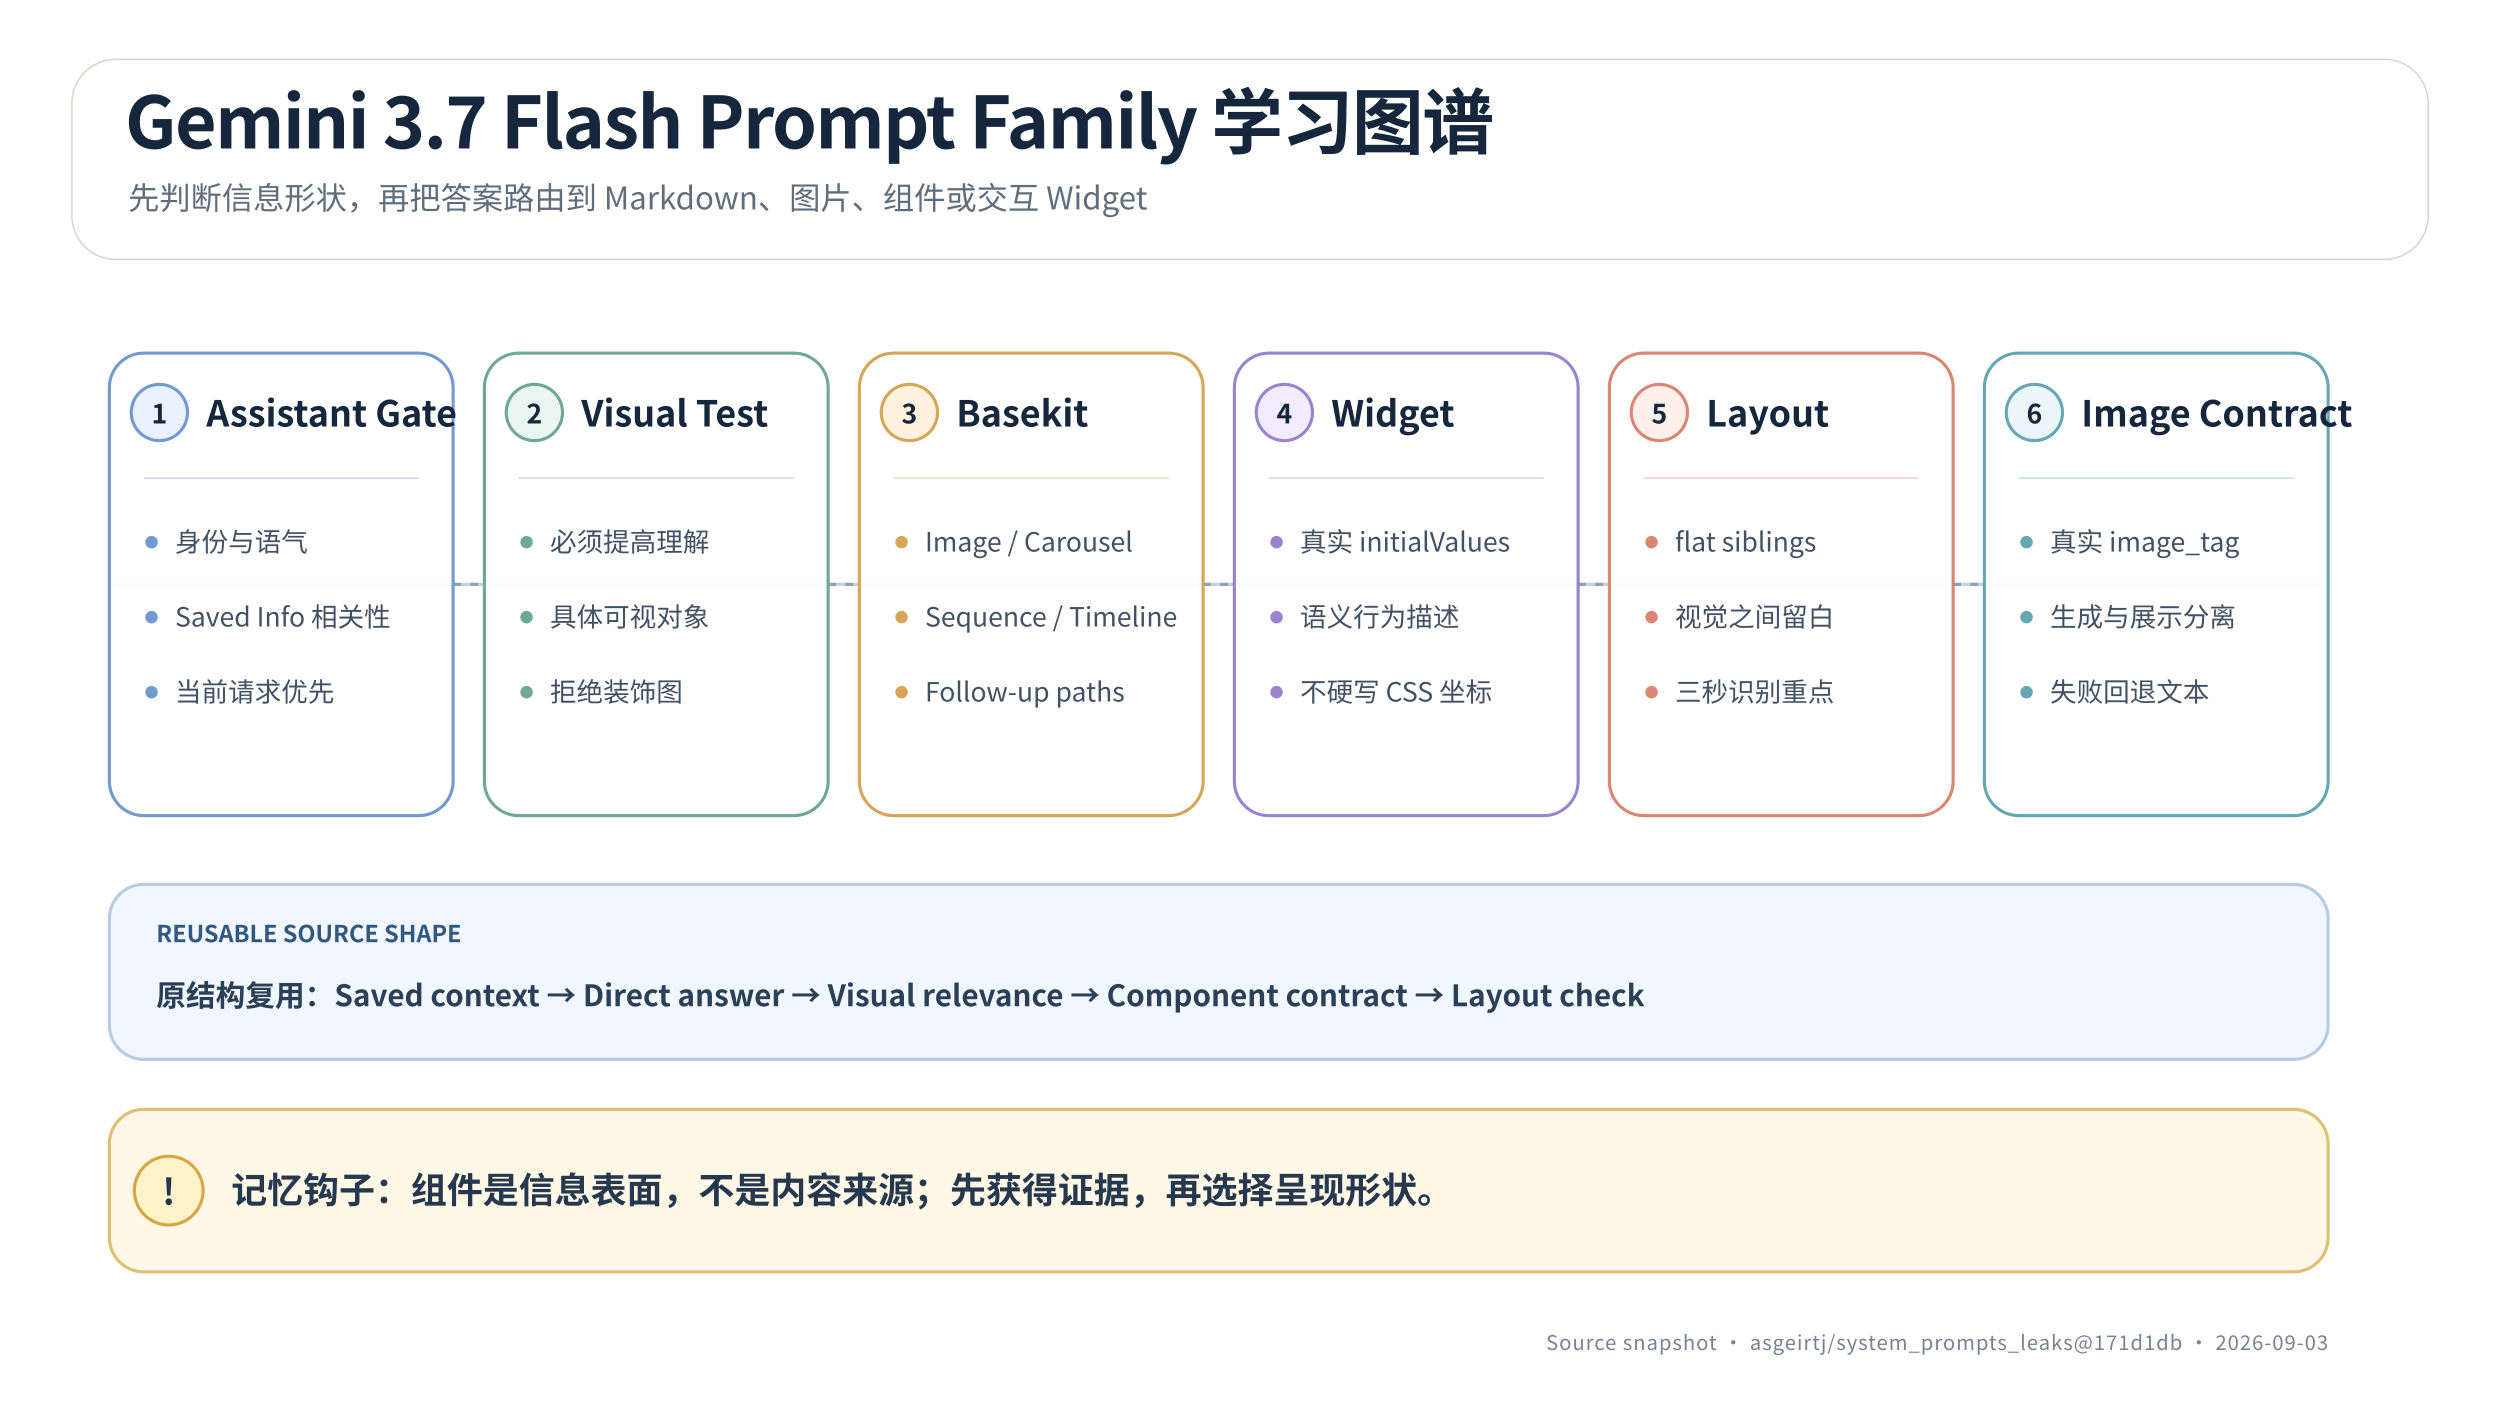
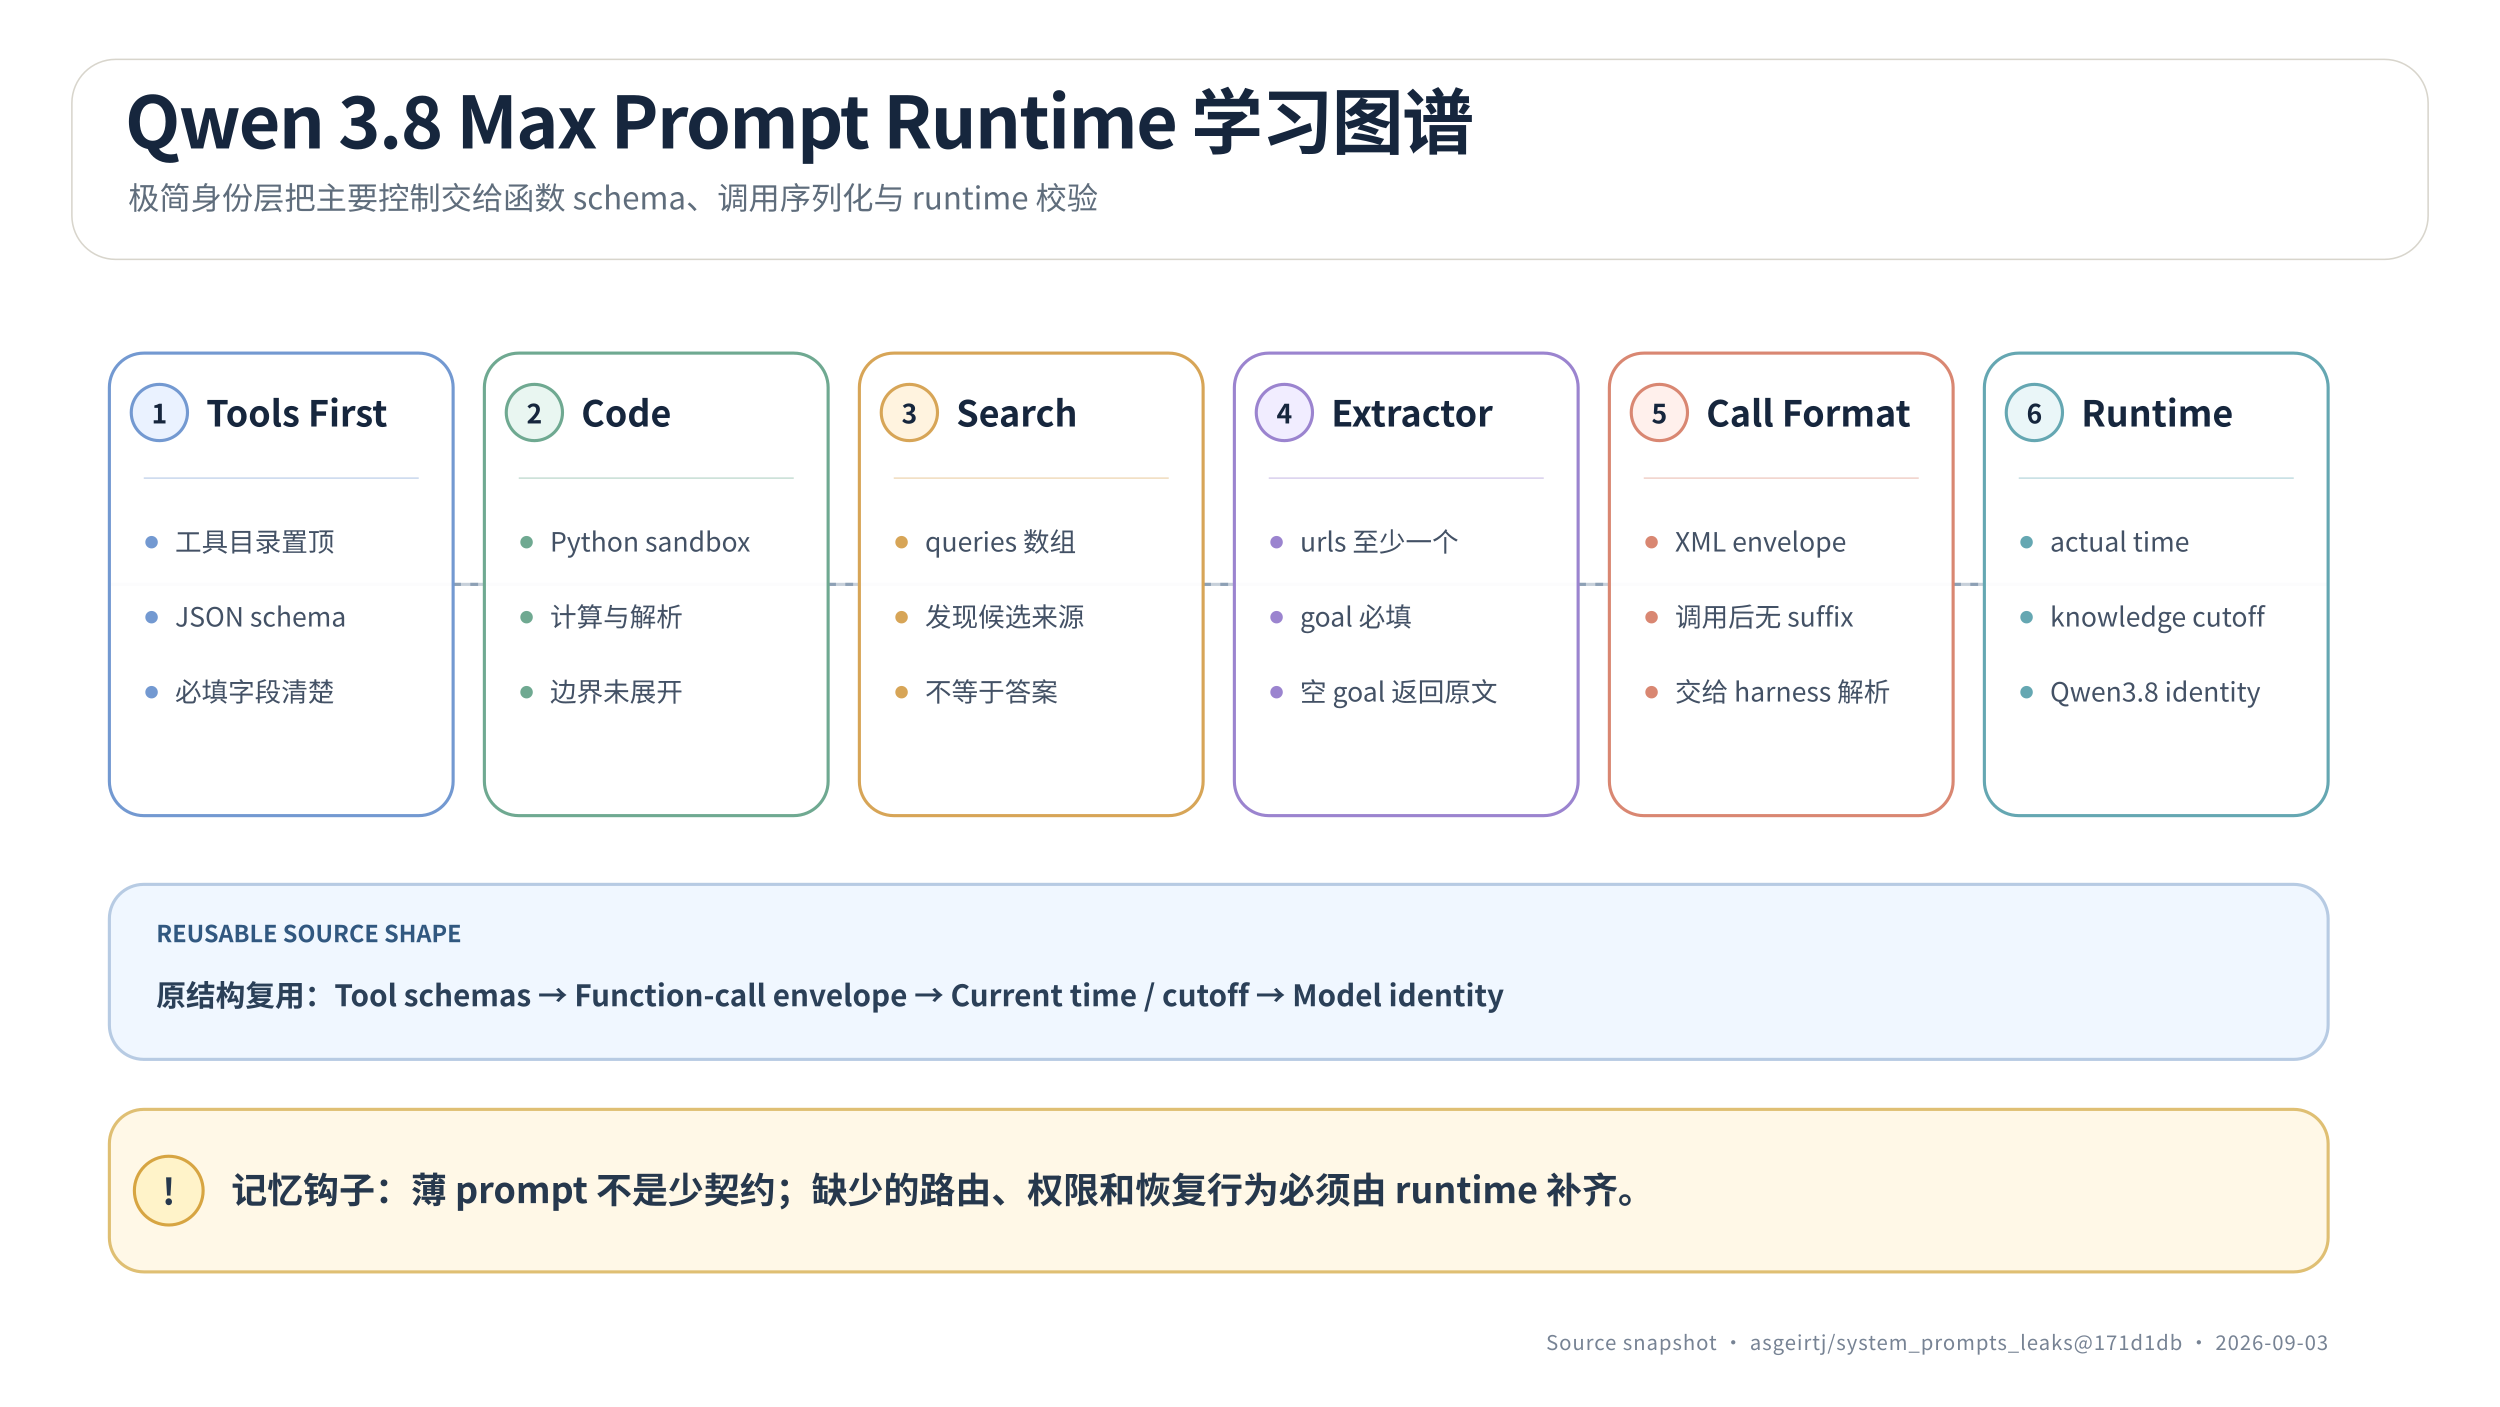
<svg xmlns="http://www.w3.org/2000/svg" width="1600" height="900" viewBox="0 0 1600 900">
  <style>
        text { font-family: "PingFang SC", "Hiragino Sans GB", "Noto Sans CJK SC", sans-serif; fill: #16263d; }
        .title { font-size: 46px; font-weight: 750; letter-spacing: -1px; }
        .subtitle { font-size: 20px; font-weight: 500; fill: #5f6d7c; }
        .node-title { font-size: 23px; font-weight: 700; }
        .bullet { font-size: 17px; font-weight: 520; fill: #435165; }
        .index { font-size: 17px; font-weight: 750; }
        .band-label { font-size: 15px; font-weight: 760; fill: #315880; }
        .band-copy { font-size: 19px; font-weight: 560; fill: #2b4058; }
        .hook { font-size: 23px; font-weight: 680; fill: #26384d; }
        .source { font-size: 13px; font-weight: 500; fill: #778394; letter-spacing: .6px; }
      </style>
  <rect width="1600" height="900" fill="rgba(255,255,255,0.40)" />
  <rect x="46" y="38" width="1508" height="128" rx="28" fill="rgba(255,255,255,0.88)" stroke="#d8d5cc" />
-   <text x="80" y="95" class="title" text-anchor="start">Gemini 3.7 Flash Prompt Family 学习图谱</text>
-   <text x="82" y="134" class="subtitle" text-anchor="start">先判断信息形状，再把答案路由到 Markdown、图片、组件或交互 Widget</text>
+   <text x="80" y="95" class="title" text-anchor="start">Qwen 3.8 Max Prompt Runtime 学习图谱</text>
+   <text x="82" y="134" class="subtitle" text-anchor="start">极简身份层把主要控制交给函数 schema、调用序列化与 runtime 校验</text>
  <line x1="70" y1="374" x2="1490" y2="374" stroke="#c7d0da" stroke-width="2" />
  <path d="M 290 374 L 310 374" stroke="#8da0b5" stroke-width="2" stroke-dasharray="5 6" />
  <path d="M 530 374 L 550 374" stroke="#8da0b5" stroke-width="2" stroke-dasharray="5 6" />
  <path d="M 770 374 L 790 374" stroke="#8da0b5" stroke-width="2" stroke-dasharray="5 6" />
  <path d="M 1010 374 L 1030 374" stroke="#8da0b5" stroke-width="2" stroke-dasharray="5 6" />
  <path d="M 1250 374 L 1270 374" stroke="#8da0b5" stroke-width="2" stroke-dasharray="5 6" />
  <g>
    <rect x="70" y="226" width="220" height="296" rx="22" fill="rgba(255,255,255,0.94)" stroke="#7399d1" stroke-width="2" />
    <circle cx="102" cy="264" r="18" fill="#eaf2ff" stroke="#7399d1" stroke-width="2" />
    <text x="102" y="271" class="index" text-anchor="middle">1</text>
-     <text x="132" y="273" class="node-title" text-anchor="start">Assistant Gate</text>
+     <text x="132" y="273" class="node-title" text-anchor="start">Tools First</text>
    <line x1="92" y1="306" x2="268" y2="306" stroke="#7399d1" opacity="0.38" />
    <circle cx="97" cy="347" r="4" fill="#7399d1" />
-     <text x="112" y="353" class="bullet" text-anchor="start">身份与语气</text>
+     <text x="112" y="353" class="bullet" text-anchor="start">工具目录置顶</text>
    <circle cx="97" cy="395" r="4" fill="#7399d1" />
-     <text x="112" y="401" class="bullet" text-anchor="start">Saved Info 相关性</text>
+     <text x="112" y="401" class="bullet" text-anchor="start">JSON schema</text>
    <circle cx="97" cy="443" r="4" fill="#7399d1" />
-     <text x="112" y="449" class="bullet" text-anchor="start">当前请求优先</text>
+     <text x="112" y="449" class="bullet" text-anchor="start">必填字段清楚</text>
  </g>
  <g>
    <rect x="310" y="226" width="220" height="296" rx="22" fill="rgba(255,255,255,0.94)" stroke="#6fa991" stroke-width="2" />
    <circle cx="342" cy="264" r="18" fill="#e9f6f1" stroke="#6fa991" stroke-width="2" />
    <text x="342" y="271" class="index" text-anchor="middle">2</text>
-     <text x="372" y="273" class="node-title" text-anchor="start">Visual Test</text>
+     <text x="372" y="273" class="node-title" text-anchor="start">Code</text>
    <line x1="332" y1="306" x2="508" y2="306" stroke="#6fa991" opacity="0.38" />
    <circle cx="337" cy="347" r="4" fill="#6fa991" />
-     <text x="352" y="353" class="bullet" text-anchor="start">必须提高理解</text>
+     <text x="352" y="353" class="bullet" text-anchor="start">Python sandbox</text>
    <circle cx="337" cy="395" r="4" fill="#6fa991" />
-     <text x="352" y="401" class="bullet" text-anchor="start">具体可视对象</text>
+     <text x="352" y="401" class="bullet" text-anchor="start">计算与解析</text>
    <circle cx="337" cy="443" r="4" fill="#6fa991" />
-     <text x="352" y="449" class="bullet" text-anchor="start">拒绝装饰图</text>
+     <text x="352" y="449" class="bullet" text-anchor="start">边界未展开</text>
  </g>
  <g>
    <rect x="550" y="226" width="220" height="296" rx="22" fill="rgba(255,255,255,0.94)" stroke="#d7a557" stroke-width="2" />
    <circle cx="582" cy="264" r="18" fill="#fff3df" stroke="#d7a557" stroke-width="2" />
    <text x="582" y="271" class="index" text-anchor="middle">3</text>
-     <text x="612" y="273" class="node-title" text-anchor="start">Basekit</text>
+     <text x="612" y="273" class="node-title" text-anchor="start">Search</text>
    <line x1="572" y1="306" x2="748" y2="306" stroke="#d7a557" opacity="0.38" />
    <circle cx="577" cy="347" r="4" fill="#d7a557" />
-     <text x="592" y="353" class="bullet" text-anchor="start">Image / Carousel</text>
+     <text x="592" y="353" class="bullet" text-anchor="start">queries 数组</text>
    <circle cx="577" cy="395" r="4" fill="#d7a557" />
-     <text x="592" y="401" class="bullet" text-anchor="start">Sequence / Timeline</text>
+     <text x="592" y="401" class="bullet" text-anchor="start">发现候选来源</text>
    <circle cx="577" cy="443" r="4" fill="#d7a557" />
-     <text x="592" y="449" class="bullet" text-anchor="start">Follow-up paths</text>
+     <text x="592" y="449" class="bullet" text-anchor="start">不等于答案</text>
  </g>
  <g>
    <rect x="790" y="226" width="220" height="296" rx="22" fill="rgba(255,255,255,0.94)" stroke="#9b84cf" stroke-width="2" />
    <circle cx="822" cy="264" r="18" fill="#f1edff" stroke="#9b84cf" stroke-width="2" />
    <text x="822" y="271" class="index" text-anchor="middle">4</text>
-     <text x="852" y="273" class="node-title" text-anchor="start">Widget</text>
+     <text x="852" y="273" class="node-title" text-anchor="start">Extractor</text>
    <line x1="812" y1="306" x2="988" y2="306" stroke="#9b84cf" opacity="0.38" />
    <circle cx="817" cy="347" r="4" fill="#9b84cf" />
-     <text x="832" y="353" class="bullet" text-anchor="start">真实 initialValues</text>
+     <text x="832" y="353" class="bullet" text-anchor="start">urls 至少一个</text>
    <circle cx="817" cy="395" r="4" fill="#9b84cf" />
-     <text x="832" y="401" class="bullet" text-anchor="start">语义行为描述</text>
+     <text x="832" y="401" class="bullet" text-anchor="start">goal 必填</text>
    <circle cx="817" cy="443" r="4" fill="#9b84cf" />
-     <text x="832" y="449" class="bullet" text-anchor="start">不硬写 CSS 坐标</text>
+     <text x="832" y="449" class="bullet" text-anchor="start">空 goal 返回原文</text>
  </g>
  <g>
    <rect x="1030" y="226" width="220" height="296" rx="22" fill="rgba(255,255,255,0.94)" stroke="#d98772" stroke-width="2" />
    <circle cx="1062" cy="264" r="18" fill="#fff0ec" stroke="#d98772" stroke-width="2" />
    <text x="1062" y="271" class="index" text-anchor="middle">5</text>
-     <text x="1092" y="273" class="node-title" text-anchor="start">Layout</text>
+     <text x="1092" y="273" class="node-title" text-anchor="start">Call Format</text>
    <line x1="1052" y1="306" x2="1228" y2="306" stroke="#d98772" opacity="0.38" />
    <circle cx="1057" cy="347" r="4" fill="#d98772" />
-     <text x="1072" y="353" class="bullet" text-anchor="start">flat siblings</text>
+     <text x="1072" y="353" class="bullet" text-anchor="start">XML envelope</text>
    <circle cx="1057" cy="395" r="4" fill="#d98772" />
-     <text x="1072" y="401" class="bullet" text-anchor="start">视觉之间留白</text>
+     <text x="1072" y="401" class="bullet" text-anchor="start">调用后无 suffix</text>
    <circle cx="1057" cy="443" r="4" fill="#d98772" />
-     <text x="1072" y="449" class="bullet" text-anchor="start">三秒识别重点</text>
+     <text x="1072" y="449" class="bullet" text-anchor="start">交给 harness 解析</text>
  </g>
  <g>
    <rect x="1270" y="226" width="220" height="296" rx="22" fill="rgba(255,255,255,0.94)" stroke="#65a7b2" stroke-width="2" />
    <circle cx="1302" cy="264" r="18" fill="#eaf6f8" stroke="#65a7b2" stroke-width="2" />
    <text x="1302" y="271" class="index" text-anchor="middle">6</text>
-     <text x="1332" y="273" class="node-title" text-anchor="start">Image Contract</text>
+     <text x="1332" y="273" class="node-title" text-anchor="start">Runtime</text>
    <line x1="1292" y1="306" x2="1468" y2="306" stroke="#65a7b2" opacity="0.38" />
    <circle cx="1297" cy="347" r="4" fill="#65a7b2" />
-     <text x="1312" y="353" class="bullet" text-anchor="start">真实 image_tag</text>
+     <text x="1312" y="353" class="bullet" text-anchor="start">actual time</text>
    <circle cx="1297" cy="395" r="4" fill="#65a7b2" />
-     <text x="1312" y="401" class="bullet" text-anchor="start">生成与展示分离</text>
+     <text x="1312" y="401" class="bullet" text-anchor="start">knowledge cutoff</text>
    <circle cx="1297" cy="443" r="4" fill="#65a7b2" />
-     <text x="1312" y="449" class="bullet" text-anchor="start">失败回退文本</text>
+     <text x="1312" y="449" class="bullet" text-anchor="start">Qwen3.8 identity</text>
  </g>
  <rect x="70" y="566" width="1420" height="112" rx="22" fill="rgba(239,246,255,0.94)" stroke="#b7cbe3" stroke-width="2" />
  <text x="100" y="603" class="band-label" text-anchor="start">REUSABLE SOURCE SHAPE</text>
-   <text x="100" y="644" class="band-copy" text-anchor="start">原结构复用：Saved context → Direct answer → Visual relevance → Component contract → Layout check</text>
+   <text x="100" y="644" class="band-copy" text-anchor="start">原结构复用：Tool schemas → Function-call envelope → Current time / cutoff → Model identity</text>
  <rect x="70" y="710" width="1420" height="104" rx="22" fill="rgba(255,248,230,0.95)" stroke="#dfbf73" stroke-width="2" />
  <circle cx="108" cy="762" r="22" fill="#fff3c9" stroke="#d7a542" stroke-width="2" />
  <text x="108" y="771" class="hook" text-anchor="middle">!</text>
-   <text x="148" y="770" class="hook" text-anchor="start">记忆钩子：组件是信息表面，不是内容来源；先获得证据，再选择呈现形状。</text>
+   <text x="148" y="770" class="hook" text-anchor="start">记忆钩子：薄 prompt 不是少契约；缺少的路由、权限和恢复行为必须由 runtime 补齐。</text>
  <text x="1490" y="864" class="source" text-anchor="end">Source snapshot · asgeirtj/system_prompts_leaks@171d1db · 2026-09-03</text>
</svg>
